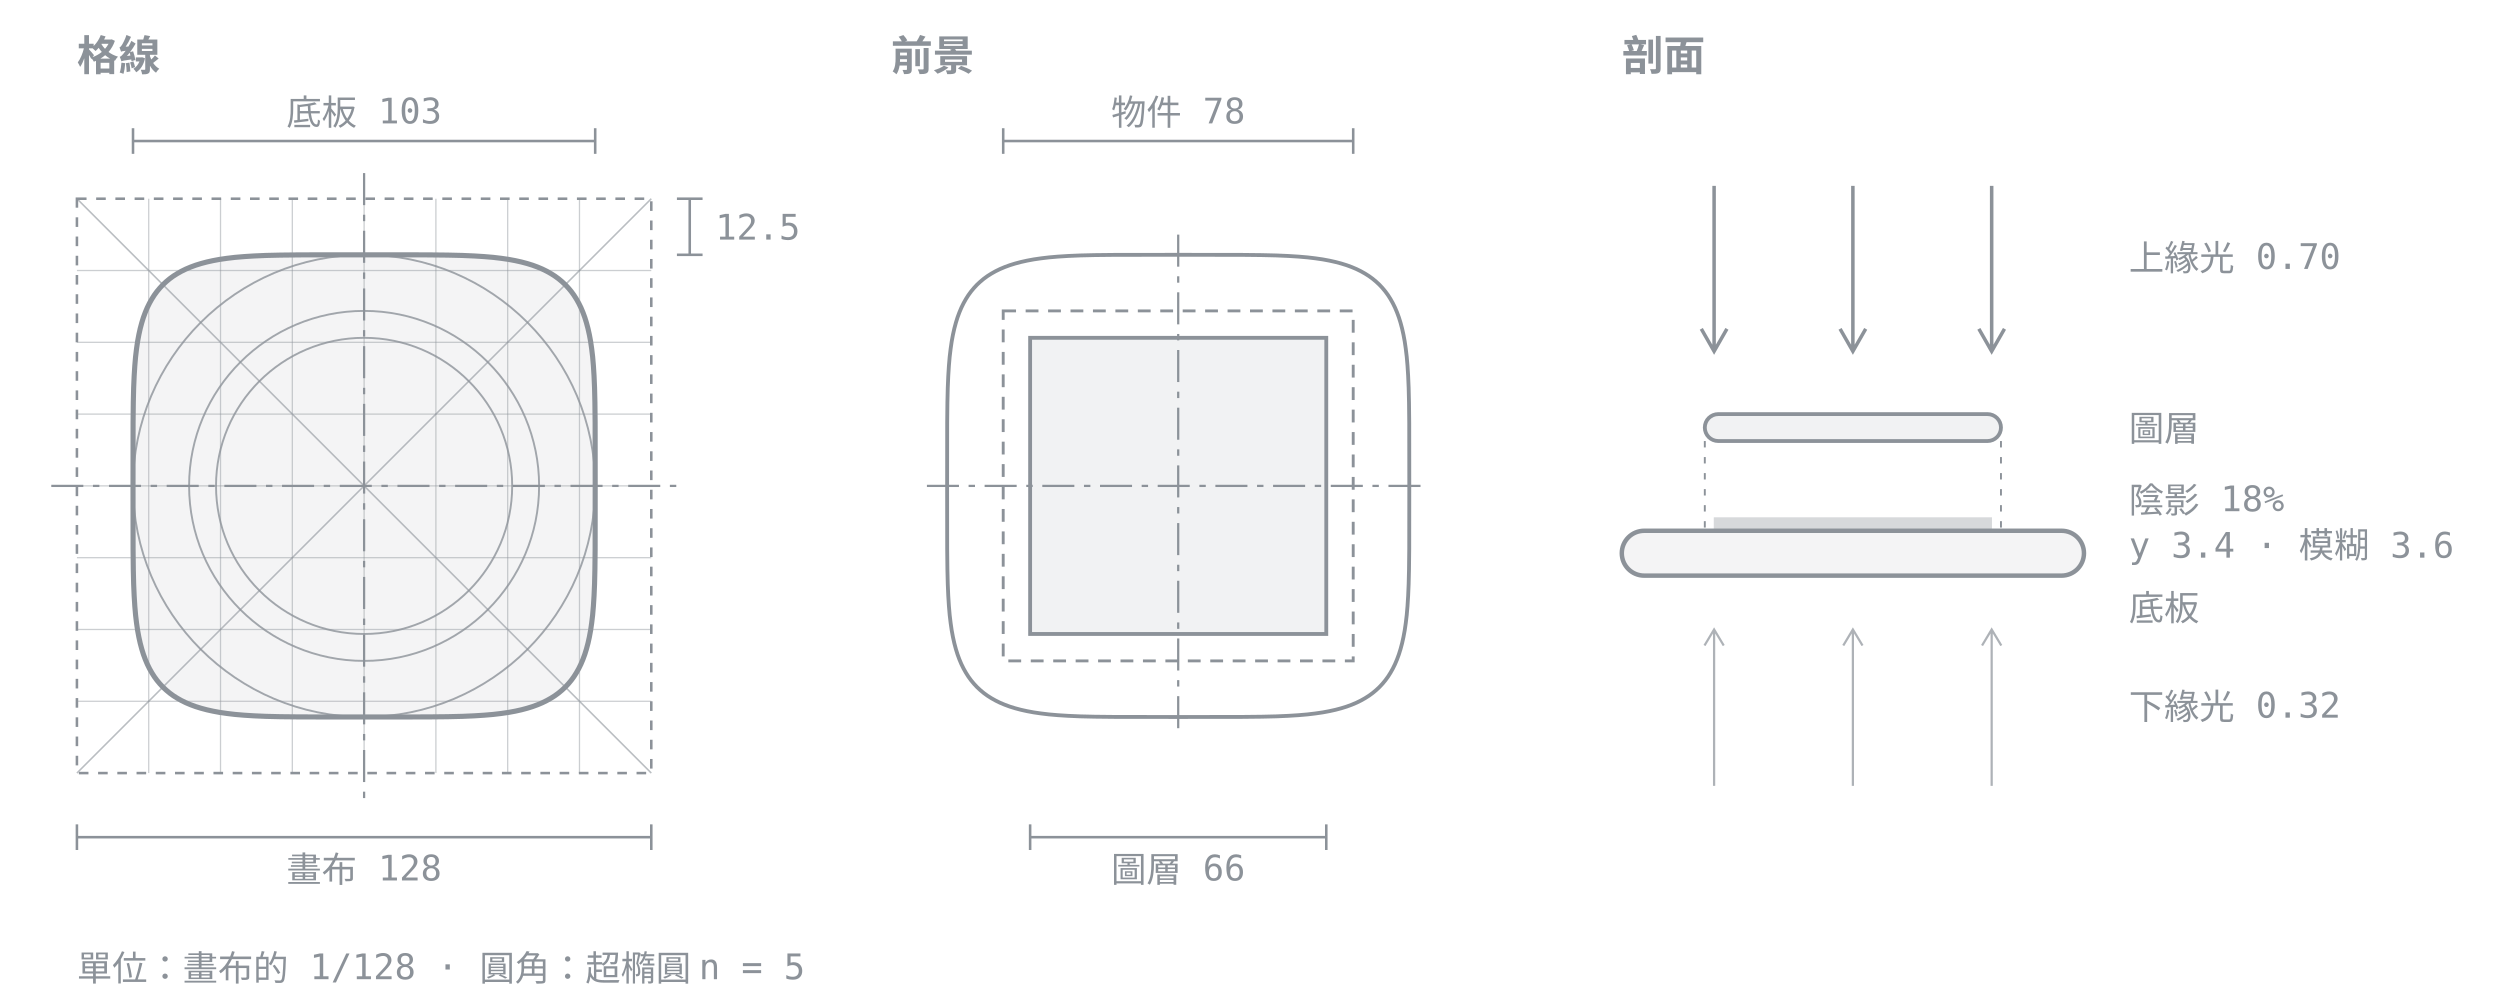
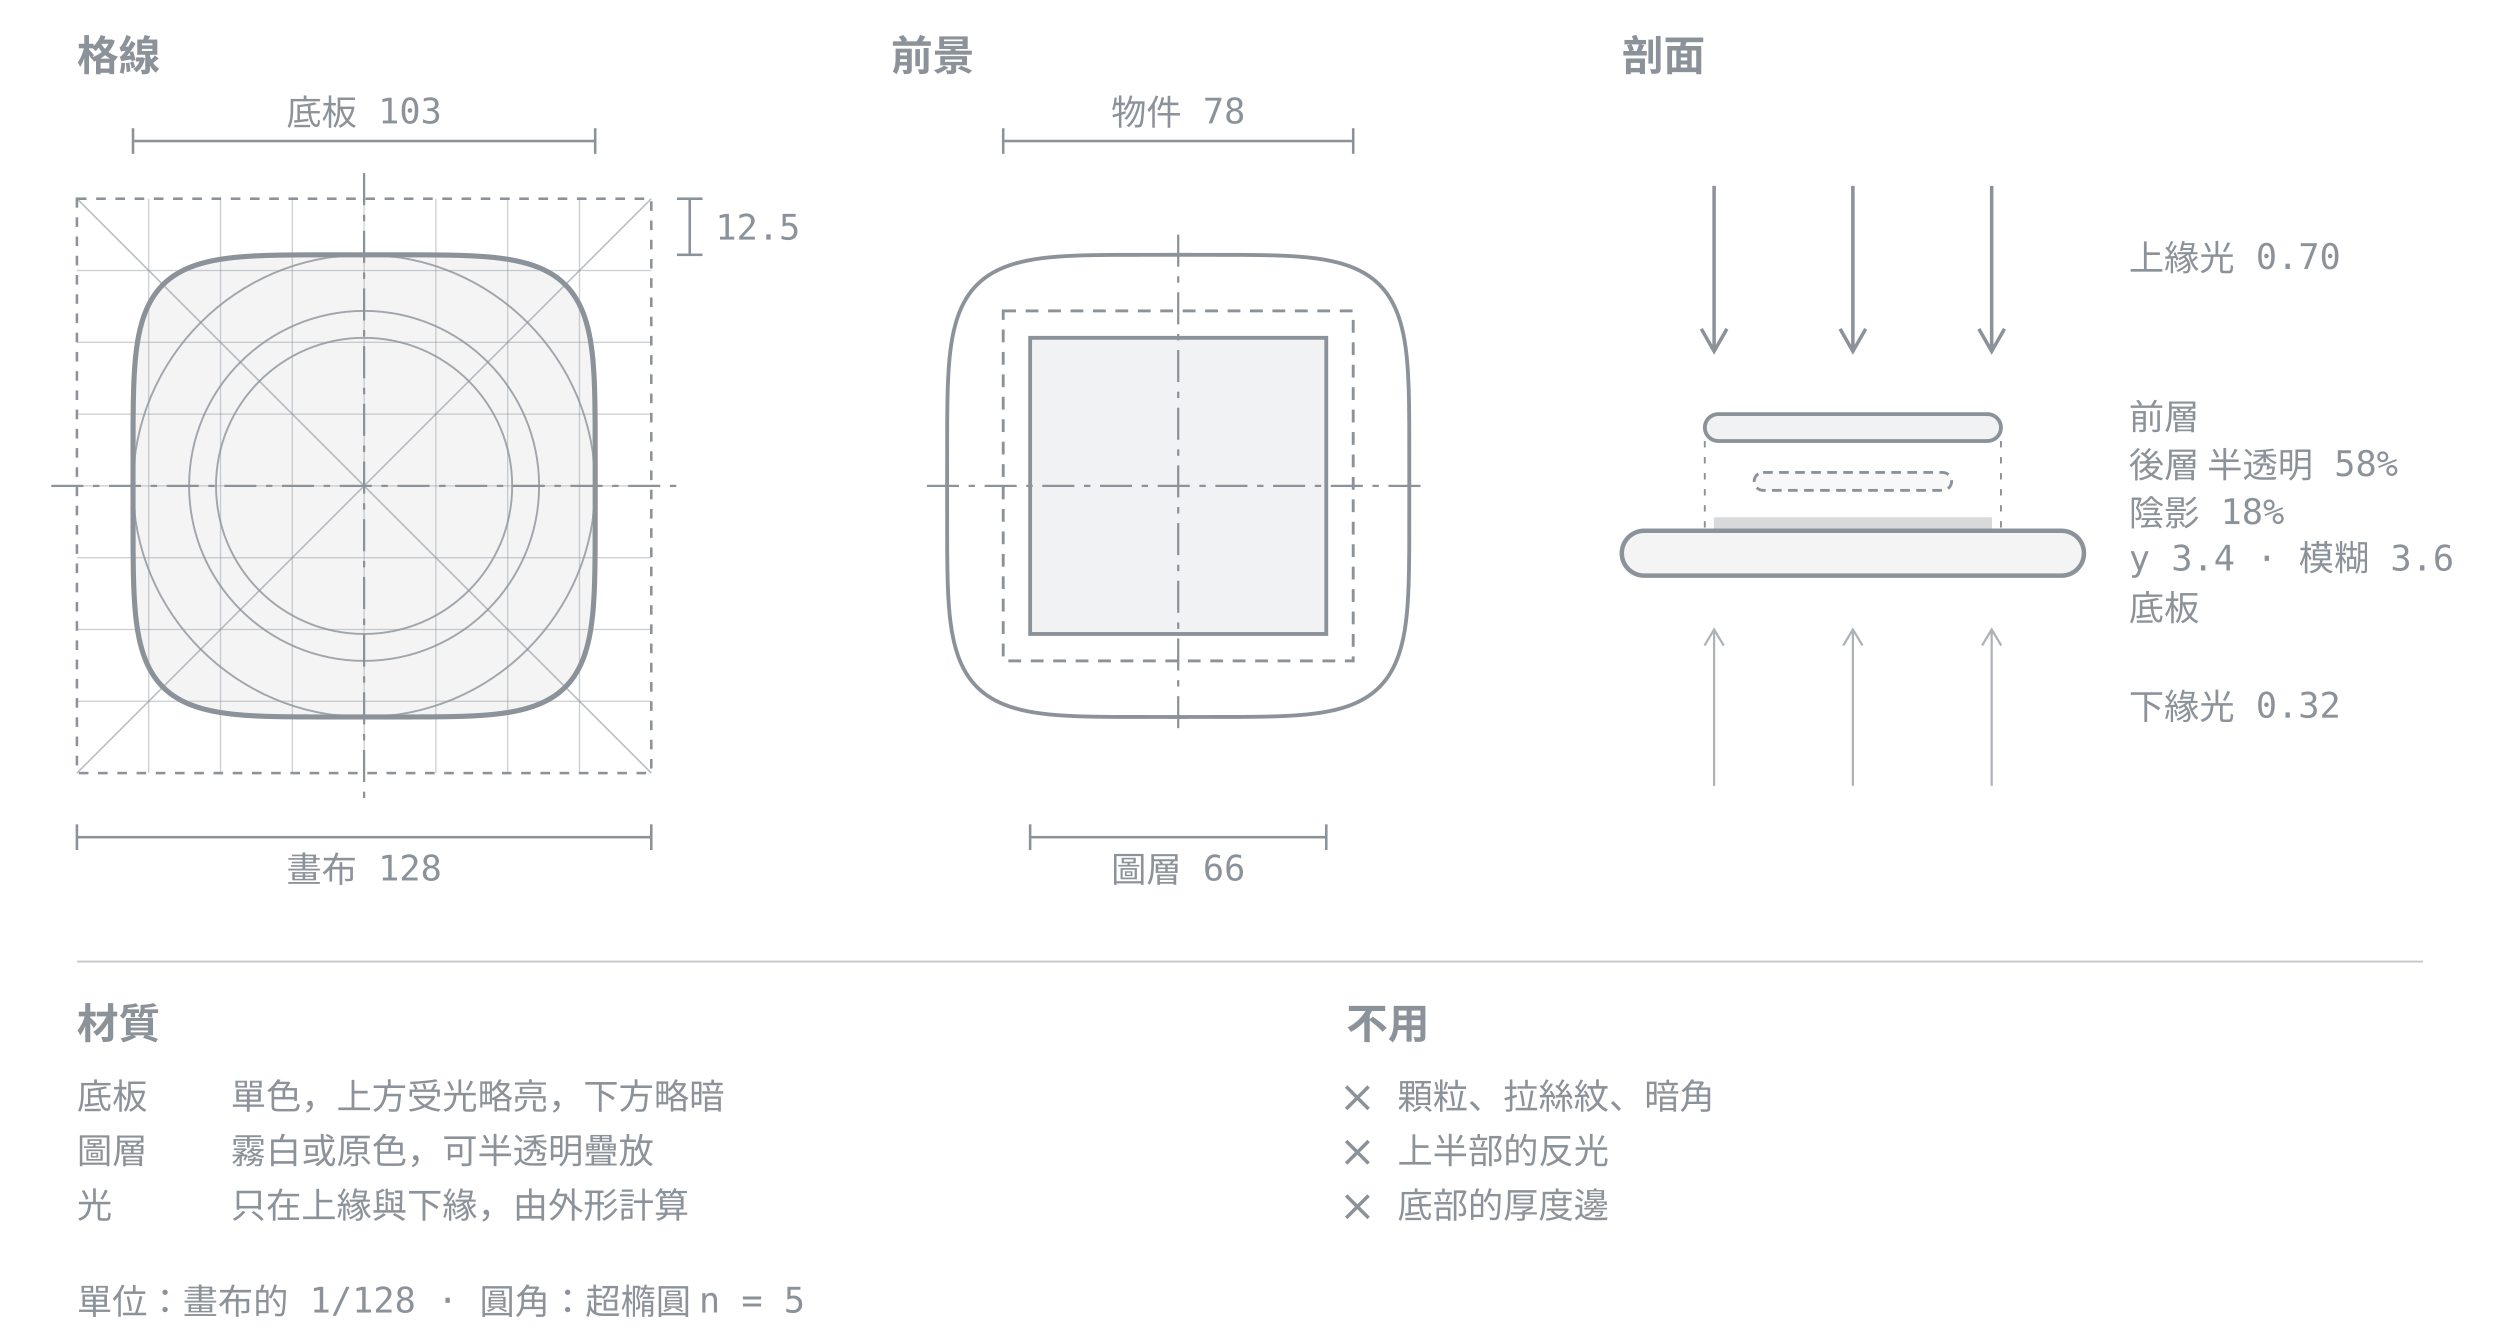
- <svg xmlns="http://www.w3.org/2000/svg" width="1560" height="624" viewBox="0 0 780 312">
+ <svg xmlns="http://www.w3.org/2000/svg" width="1560" height="832" viewBox="0 0 780 416">
  <text x="24" y="22" font-family="Ubuntu Sans, Noto Sans CJK TC, sans-serif" font-size="13" font-weight="600" fill="#8c9299">格線</text>
  <rect x="24" y="62" width="179.2" height="179.2" fill="none" stroke="#8c9299" stroke-width=".8" stroke-dasharray="3 3" />
  <path d="M46.4 62v179.2M24 84.4h179.2" stroke="#8c9299" stroke-width=".4" opacity=".45" />
  <path d="M68.8 62v179.2M24 106.8h179.2" stroke="#8c9299" stroke-width=".4" opacity=".45" />
  <path d="M91.2 62v179.2M24 129.2h179.2" stroke="#8c9299" stroke-width=".4" opacity=".45" />
  <path d="M113.6 62v179.2M24 151.6h179.2" stroke="#8c9299" stroke-width=".4" opacity=".45" />
  <path d="M136.0 62v179.2M24 174.0h179.2" stroke="#8c9299" stroke-width=".4" opacity=".45" />
  <path d="M158.4 62v179.2M24 196.4h179.2" stroke="#8c9299" stroke-width=".4" opacity=".45" />
  <path d="M180.8 62v179.2M24 218.8h179.2" stroke="#8c9299" stroke-width=".4" opacity=".45" />
  <path d="M24 62l179.2 179.2M203.2 62l-179.2 179.2" stroke="#8c9299" stroke-width=".5" opacity=".6" />
  <path d="M113.6 54v195.2M16 151.6h195.2" stroke="#8c9299" stroke-width=".7" stroke-dasharray="10 3 2 3" />
  <circle cx="113.6" cy="151.6" r="46.2" fill="none" stroke="#8c9299" stroke-width=".6" opacity=".8" />
  <circle cx="113.6" cy="151.6" r="54.6" fill="none" stroke="#8c9299" stroke-width=".6" opacity=".8" />
  <circle cx="113.6" cy="151.6" r="72.1" fill="none" stroke="#8c9299" stroke-width=".6" opacity=".8" />
  <path d="M185.70 151.60L185.68 171.35L185.61 177.65L185.50 182.22L185.34 185.93L185.14 189.10L184.90 191.89L184.60 194.40L184.27 196.67L183.88 198.77L183.45 200.70L182.97 202.50L182.45 204.17L181.87 205.74L181.25 207.21L180.57 208.59L179.84 209.89L179.06 211.12L178.22 212.27L177.32 213.35L176.37 214.37L175.35 215.32L174.27 216.22L173.12 217.06L171.89 217.84L170.59 218.57L169.21 219.25L167.74 219.87L166.17 220.45L164.50 220.97L162.70 221.45L160.77 221.88L158.67 222.27L156.40 222.60L153.89 222.90L151.10 223.14L147.93 223.34L144.22 223.50L139.65 223.61L133.35 223.68L113.60 223.70L93.85 223.68L87.55 223.61L82.98 223.50L79.27 223.34L76.10 223.14L73.31 222.90L70.80 222.60L68.53 222.27L66.43 221.88L64.50 221.45L62.70 220.97L61.03 220.45L59.46 219.87L57.99 219.25L56.61 218.57L55.31 217.84L54.08 217.06L52.93 216.22L51.85 215.32L50.83 214.37L49.88 213.35L48.98 212.27L48.14 211.12L47.36 209.89L46.63 208.59L45.95 207.21L45.33 205.74L44.75 204.17L44.23 202.50L43.75 200.70L43.32 198.77L42.93 196.67L42.60 194.40L42.30 191.89L42.06 189.10L41.86 185.93L41.70 182.22L41.59 177.65L41.52 171.35L41.50 151.60L41.52 131.85L41.59 125.55L41.70 120.98L41.86 117.27L42.06 114.10L42.30 111.31L42.60 108.80L42.93 106.53L43.32 104.43L43.75 102.50L44.23 100.70L44.75 99.03L45.33 97.46L45.95 95.99L46.63 94.61L47.36 93.31L48.14 92.08L48.98 90.93L49.88 89.85L50.83 88.83L51.85 87.88L52.93 86.98L54.08 86.14L55.31 85.36L56.61 84.63L57.99 83.95L59.46 83.33L61.03 82.75L62.70 82.23L64.50 81.75L66.43 81.32L68.53 80.93L70.80 80.60L73.31 80.30L76.10 80.06L79.27 79.86L82.98 79.70L87.55 79.59L93.85 79.52L113.60 79.50L133.35 79.52L139.65 79.59L144.22 79.70L147.93 79.86L151.10 80.06L153.89 80.30L156.40 80.60L158.67 80.93L160.77 81.32L162.70 81.75L164.50 82.23L166.17 82.75L167.74 83.33L169.21 83.95L170.59 84.63L171.89 85.36L173.12 86.14L174.27 86.98L175.35 87.88L176.37 88.83L177.32 89.85L178.22 90.93L179.06 92.08L179.84 93.31L180.57 94.61L181.25 95.99L181.87 97.46L182.45 99.03L182.97 100.70L183.45 102.50L183.88 104.43L184.27 106.53L184.60 108.80L184.90 111.31L185.14 114.10L185.34 117.27L185.50 120.98L185.61 125.55L185.68 131.85Z" fill="#8c9299" fill-opacity=".1" stroke="#8c9299" stroke-width="1.6" />
  <path d="M24 261.2H203.2M24 257.2v8M203.2 257.2v8" stroke="#8c9299" stroke-width=".8" fill="none" />
  <text x="113.6" y="275.2" text-anchor="middle" font-family="Ubuntu Sans Mono, monospace" font-size="11" fill="#8c9299">畫布 128</text>
  <path d="M41.5 44H185.7M41.5 40v8M185.7 40v8" stroke="#8c9299" stroke-width=".8" fill="none" />
  <text x="113.6" y="39" text-anchor="middle" font-family="Ubuntu Sans Mono, monospace" font-size="11" fill="#8c9299">底板 103</text>
  <path d="M215.2 62V79.5M211.2 62h8M211.2 79.5h8" stroke="#8c9299" stroke-width=".8" fill="none" />
  <text x="223.2" y="74.75" font-family="Ubuntu Sans Mono, monospace" font-size="11" fill="#8c9299">12.5</text>
  <text x="278" y="22" font-family="Ubuntu Sans, Noto Sans CJK TC, sans-serif" font-size="13" font-weight="600" fill="#8c9299">前景</text>
  <path d="M439.70 151.60L439.68 171.35L439.61 177.65L439.50 182.22L439.34 185.93L439.14 189.10L438.90 191.89L438.60 194.40L438.27 196.67L437.88 198.77L437.45 200.70L436.97 202.50L436.45 204.17L435.87 205.74L435.25 207.21L434.57 208.59L433.84 209.89L433.06 211.12L432.22 212.27L431.32 213.35L430.37 214.37L429.35 215.32L428.27 216.22L427.12 217.06L425.89 217.84L424.59 218.57L423.21 219.25L421.74 219.87L420.17 220.45L418.50 220.97L416.70 221.45L414.77 221.88L412.67 222.27L410.40 222.60L407.89 222.90L405.10 223.14L401.93 223.34L398.22 223.50L393.65 223.61L387.35 223.68L367.60 223.70L347.85 223.68L341.55 223.61L336.98 223.50L333.27 223.34L330.10 223.14L327.31 222.90L324.80 222.60L322.53 222.27L320.43 221.88L318.50 221.45L316.70 220.97L315.03 220.45L313.46 219.87L311.99 219.25L310.61 218.57L309.31 217.84L308.08 217.06L306.93 216.22L305.85 215.32L304.83 214.37L303.88 213.35L302.98 212.27L302.14 211.12L301.36 209.89L300.63 208.59L299.95 207.21L299.33 205.74L298.75 204.17L298.23 202.50L297.75 200.70L297.32 198.77L296.93 196.67L296.60 194.40L296.30 191.89L296.06 189.10L295.86 185.93L295.70 182.22L295.59 177.65L295.52 171.35L295.50 151.60L295.52 131.85L295.59 125.55L295.70 120.98L295.86 117.27L296.06 114.10L296.30 111.31L296.60 108.80L296.93 106.53L297.32 104.43L297.75 102.50L298.23 100.70L298.75 99.03L299.33 97.46L299.95 95.99L300.63 94.61L301.36 93.31L302.14 92.08L302.98 90.93L303.88 89.85L304.83 88.83L305.85 87.88L306.93 86.98L308.08 86.14L309.31 85.36L310.61 84.63L311.99 83.95L313.46 83.33L315.03 82.75L316.70 82.23L318.50 81.75L320.43 81.32L322.53 80.93L324.80 80.60L327.31 80.30L330.10 80.06L333.27 79.86L336.98 79.70L341.55 79.59L347.85 79.52L367.60 79.50L387.35 79.52L393.65 79.59L398.22 79.70L401.93 79.86L405.10 80.06L407.89 80.30L410.40 80.60L412.67 80.93L414.77 81.32L416.70 81.75L418.50 82.23L420.17 82.75L421.74 83.33L423.21 83.95L424.59 84.63L425.89 85.36L427.12 86.14L428.27 86.98L429.35 87.88L430.37 88.83L431.32 89.85L432.22 90.93L433.06 92.08L433.84 93.31L434.57 94.61L435.25 95.99L435.87 97.46L436.45 99.03L436.97 100.70L437.45 102.50L437.88 104.43L438.27 106.53L438.60 108.80L438.90 111.31L439.14 114.10L439.34 117.27L439.50 120.98L439.61 125.55L439.68 131.85Z" fill="none" stroke="#8c9299" stroke-width="1.2" />
  <path d="M367.6 73.2v156.8M289.2 151.6h156.8" stroke="#8c9299" stroke-width=".7" stroke-dasharray="10 3 2 3" />
  <rect x="321.4" y="105.4" width="92.4" height="92.4" fill="#8c9299" fill-opacity=".12" stroke="#8c9299" stroke-width="1.2" />
  <rect x="313.0" y="97" width="109.2" height="109.2" fill="none" stroke="#8c9299" stroke-width=".9" stroke-dasharray="4 3" />
  <path d="M321.4 261.2H413.8M321.4 257.2v8M413.8 257.2v8" stroke="#8c9299" stroke-width=".8" fill="none" />
  <text x="367.6" y="275.2" text-anchor="middle" font-family="Ubuntu Sans Mono, monospace" font-size="11" fill="#8c9299">圖層 66</text>
  <path d="M313.0 44H422.2M313.0 40v8M422.2 40v8" stroke="#8c9299" stroke-width=".8" fill="none" />
  <text x="367.6" y="39" text-anchor="middle" font-family="Ubuntu Sans Mono, monospace" font-size="11" fill="#8c9299">物件 78</text>
  <text x="506" y="22" font-family="Ubuntu Sans, Noto Sans CJK TC, sans-serif" font-size="13" font-weight="600" fill="#8c9299">剖面</text>
  <rect x="506" y="165.6" width="144.2" height="14.0" rx="7.0" fill="#8c9299" fill-opacity=".1" stroke="#8c9299" stroke-width="1.4" />
  <rect x="531.9" y="129.2" width="92.4" height="8.4" rx="4.2" fill="#8c9299" fill-opacity=".12" stroke="#8c9299" stroke-width="1.2" />
  <rect x="534.7" y="161.4" width="86.8" height="4.2" fill="#8c9299" fill-opacity=".35" />
  <path d="M531.9 137.6V165.6M624.3 137.6V165.6" stroke="#8c9299" stroke-width=".6" stroke-dasharray="2 3" />
  <path d="M534.8 58V109.6m-4 -7l4 7l4 -7" fill="none" stroke="#8c9299" stroke-width="1.1" />
  <path d="M534.8 245.2V196.4m-3 5l3 -5l3 5" fill="none" stroke="#8c9299" stroke-width=".7" opacity=".7" />
  <path d="M578.1 58V109.6m-4 -7l4 7l4 -7" fill="none" stroke="#8c9299" stroke-width="1.1" />
  <path d="M578.1 245.2V196.4m-3 5l3 -5l3 5" fill="none" stroke="#8c9299" stroke-width=".7" opacity=".7" />
  <path d="M621.4 58V109.6m-4 -7l4 7l4 -7" fill="none" stroke="#8c9299" stroke-width="1.1" />
  <path d="M621.4 245.2V196.4m-3 5l3 -5l3 5" fill="none" stroke="#8c9299" stroke-width=".7" opacity=".7" />
  <text x="664.2" y="84.4" font-family="Ubuntu Sans Mono, monospace" font-size="11" fill="#8c9299">上緣光 0.70</text>
-   <text x="664.2" y="137.6" font-family="Ubuntu Sans Mono, monospace" font-size="11" fill="#8c9299">圖層</text>
-   <text x="664.2" y="160.0" font-family="Ubuntu Sans Mono, monospace" font-size="11" fill="#8c9299">陰影 18%</text>
-   <text x="664.2" y="174.0" font-family="Ubuntu Sans Mono, monospace" font-size="11" fill="#8c9299">y 3.4 · 模糊 3.6</text>
+   <text x="664.2" y="134" font-family="Ubuntu Sans Mono, monospace" font-size="11" fill="#8c9299">前層</text>
+   <rect x="547.3" y="147.4" width="61.6" height="5.6" rx="2.8" fill="#8c9299" fill-opacity=".06" stroke="#8c9299" stroke-width=".9" stroke-dasharray="3 2" />
+   <text x="664.2" y="149" font-family="Ubuntu Sans Mono, monospace" font-size="11" fill="#8c9299">後層 半透明 58%</text>
+   <text x="664.2" y="164" font-family="Ubuntu Sans Mono, monospace" font-size="11" fill="#8c9299">陰影 18%</text>
+   <text x="664.2" y="178" font-family="Ubuntu Sans Mono, monospace" font-size="11" fill="#8c9299">y 3.4 · 模糊 3.6</text>
  <text x="664.2" y="193.6" font-family="Ubuntu Sans Mono, monospace" font-size="11" fill="#8c9299">底板</text>
  <text x="664.2" y="224.4" font-family="Ubuntu Sans Mono, monospace" font-size="11" fill="#8c9299">下緣光 0.32</text>
-   <text x="24" y="306" font-family="Ubuntu Sans Mono, monospace" font-size="11" fill="#8c9299">單位：畫布的 1/128 · 圓角：超橢圓 n = 5</text>
+   <path d="M24 300H756" stroke="#8c9299" stroke-width=".6" opacity=".5" />
+   <text x="24" y="324" font-family="Ubuntu Sans, Noto Sans CJK TC, sans-serif" font-size="13" font-weight="600" fill="#8c9299">材質</text>
+   <text x="420" y="324" font-family="Ubuntu Sans, Noto Sans CJK TC, sans-serif" font-size="13" font-weight="600" fill="#8c9299">不用</text>
+   <text x="24" y="346" font-family="Ubuntu Sans Mono, monospace" font-size="11" fill="#8c9299">底板</text>
+   <text x="72" y="346" font-family="Ubuntu Sans Mono, monospace" font-size="11" fill="#8c9299">單色，上方受光略亮，下方略暗</text>
+   <text x="24" y="363" font-family="Ubuntu Sans Mono, monospace" font-size="11" fill="#8c9299">圖層</text>
+   <text x="72" y="363" font-family="Ubuntu Sans Mono, monospace" font-size="11" fill="#8c9299">霧白或原色，可半透明疊放</text>
+   <text x="24" y="380" font-family="Ubuntu Sans Mono, monospace" font-size="11" fill="#8c9299">光</text>
+   <text x="72" y="380" font-family="Ubuntu Sans Mono, monospace" font-size="11" fill="#8c9299">只在上緣與下緣，由外形計算</text>
+   <path d="M420 339l7 7m0 -7l-7 7" stroke="#8c9299" stroke-width="1.1" fill="none" />
+   <text x="436" y="346" font-family="Ubuntu Sans Mono, monospace" font-size="11" fill="#8c9299">顆粒、拉絲紋、暗角</text>
+   <path d="M420 356l7 7m0 -7l-7 7" stroke="#8c9299" stroke-width="1.1" fill="none" />
+   <text x="436" y="363" font-family="Ubuntu Sans Mono, monospace" font-size="11" fill="#8c9299">上半部的反光</text>
+   <path d="M420 373l7 7m0 -7l-7 7" stroke="#8c9299" stroke-width="1.1" fill="none" />
+   <text x="436" y="380" font-family="Ubuntu Sans Mono, monospace" font-size="11" fill="#8c9299">底部的厚度邊</text>
+   <text x="24" y="410" font-family="Ubuntu Sans Mono, monospace" font-size="11" fill="#8c9299">單位：畫布的 1/128 · 圓角：超橢圓 n = 5</text>
</svg>
